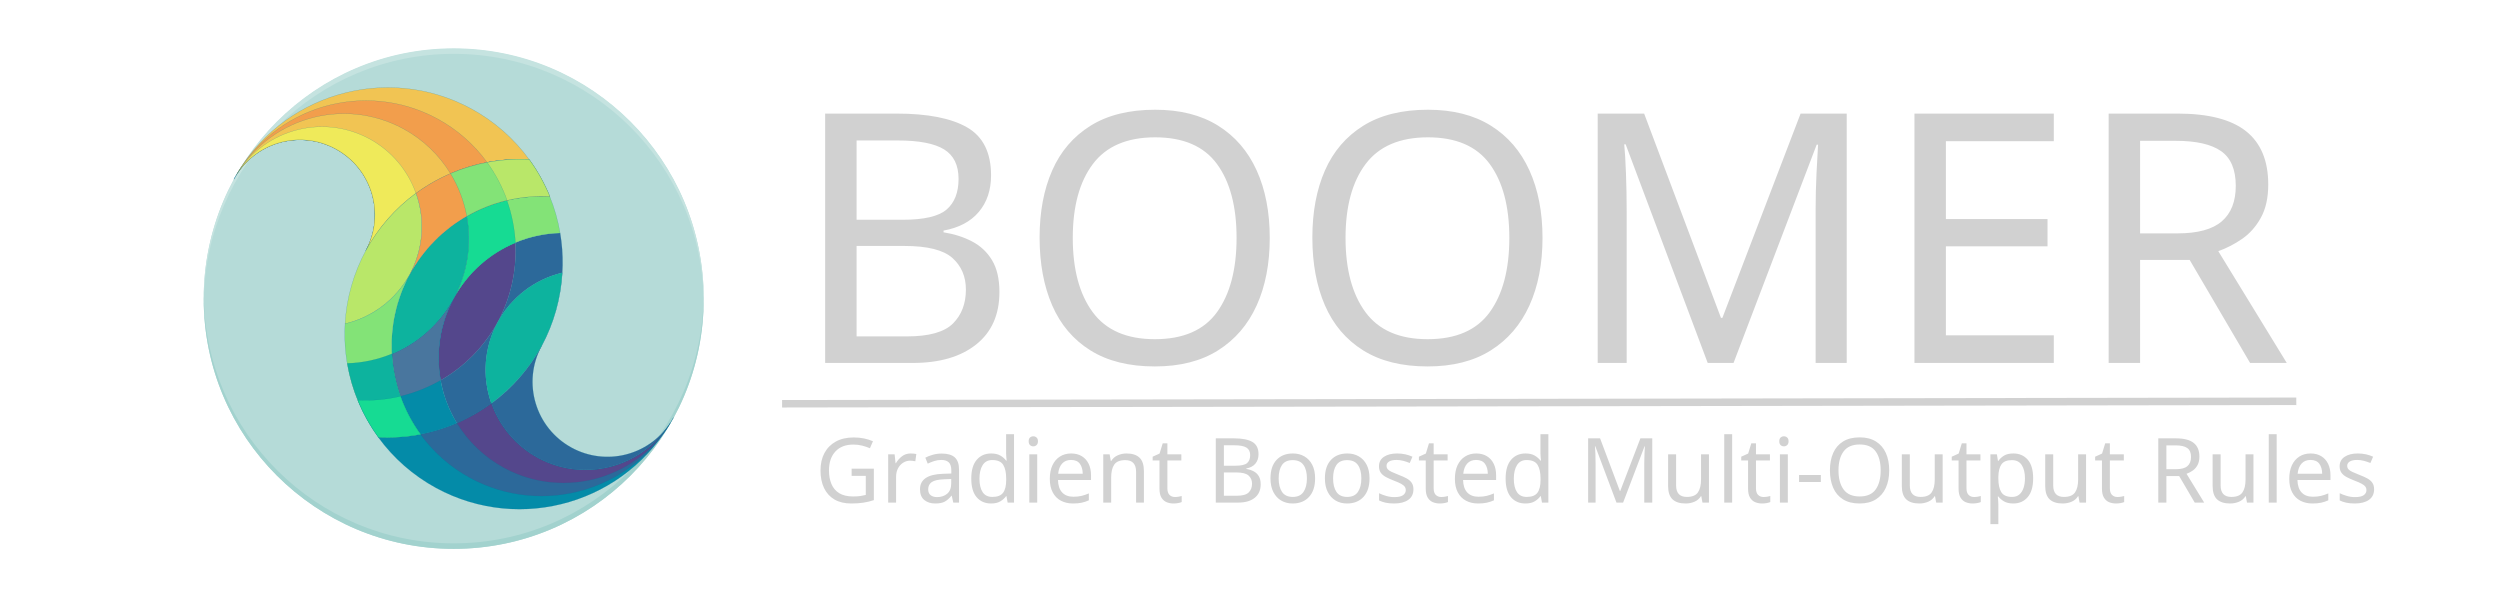
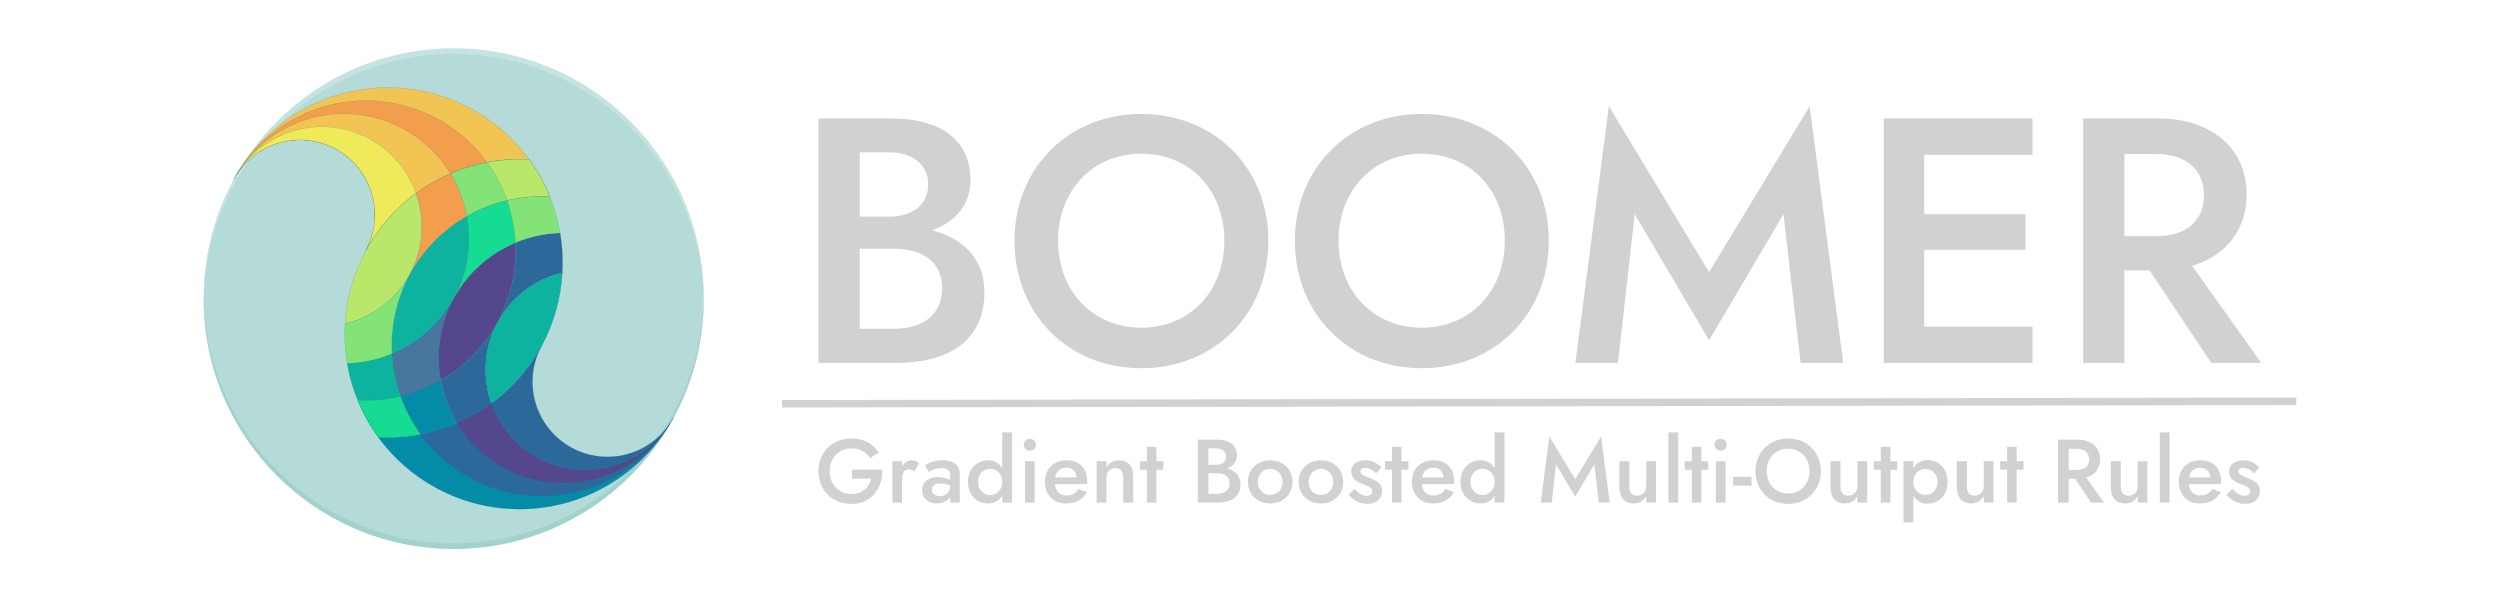
<svg xmlns="http://www.w3.org/2000/svg" width="500mm" height="119.437mm" viewBox="0 0 500 119.437" version="1.1" id="svg5">
  <defs id="defs2">
    <rect x="458.906" y="272.505" width="1698.591" height="85.345" id="rect5066" />
    <rect x="400" y="1.0220447e-10" width="1380" height="380" id="rect65287-3" />
  </defs>
  <g id="layer1" style="display:inline">
    <g id="g25590" transform="translate(-0.5291666,4.969088)">
      <g id="g1073" transform="translate(40.74049,9.668671)">
        <circle style="display:inline;fill:#b5dbd8;fill-opacity:1;stroke-width:5.536;stroke-linejoin:round" id="circle26197" cx="50" cy="50.1" r="50" transform="translate(0.5291666,-4.969088)" />
        <path id="path26297" style="display:inline;fill:#c5e3e0;fill-opacity:1;stroke-width:5.536;stroke-linejoin:round" d="M 99.99,50.819 A 50,50 0 0 0 50,1.1 50,50 0 0 0 0.021,50.55 50,50 0 0 1 0,50 50,50 0 0 1 50,0 50,50 0 0 1 100,50 50,50 0 0 1 99.99,50.819 Z" transform="translate(0.5291666,-4.969088)" />
        <path id="path848" style="display:inline;fill:#a2d2ce;fill-opacity:1;stroke-width:20.924;stroke-linejoin:round" d="M 377.914,186.258 A 188.976,188.976 0 0 1 188.977,374.174 188.976,188.976 0 0 1 0.078,187.275 188.976,188.976 0 0 0 0,189.354 188.976,188.976 0 0 0 188.977,378.33 188.976,188.976 0 0 0 377.953,189.354 a 188.976,188.976 0 0 0 -0.039,-3.096 z" transform="matrix(0.2645833,0,0,0.2645833,0.5291666,-4.969088)" />
        <g id="g72272" transform="rotate(28.49695,60.04864,48.55742)" style="display:inline;stroke:#006d93;stroke-width:0.05;stroke-miterlimit:4;stroke-dasharray:none;stroke-opacity:0.5">
          <g id="g5146" style="display:inline;stroke:#006d93;stroke-width:0.05;stroke-miterlimit:4;stroke-dasharray:none;stroke-opacity:0.5">
            <path id="path1166-3" style="display:inline;fill:#048ba8;fill-opacity:1;stroke:#006d93;stroke-width:0.189;stroke-linejoin:round;stroke-miterlimit:4;stroke-dasharray:none;stroke-opacity:0.5" d="m 377.953,188.977 a 75.591,75.591 0 0 1 -75.592,75.59 75.591,75.591 0 0 1 -50.424,-19.398 132.283,132.283 0 0 1 -63.074,63.248 132.283,132.283 0 0 0 56.807,12.844 132.283,132.283 0 0 0 132.283,-132.283 z" transform="scale(0.2645833)" />
            <path id="path1084-6" style="display:inline;fill:#2c699a;fill-opacity:1;stroke:#006d93;stroke-width:0.189;stroke-linejoin:round;stroke-miterlimit:4;stroke-dasharray:none;stroke-opacity:0.5" d="m 377.953,188.977 a 75.591,75.591 0 0 1 -75.592,75.59 75.591,75.591 0 0 1 -50.553,-19.516 132.283,132.283 0 0 1 -35.959,46.211 113.386,113.386 0 0 0 48.717,11.1 113.386,113.386 0 0 0 113.387,-113.385 z" transform="scale(0.2645833)" />
            <path id="path1408-7" style="display:inline;fill:#54478c;fill-opacity:1;stroke:#006d93;stroke-width:0.189;stroke-linejoin:round;stroke-miterlimit:4;stroke-dasharray:none;stroke-opacity:0.5" d="m 377.953,188.977 a 75.591,75.591 0 0 1 -75.592,75.59 75.591,75.591 0 0 1 -50.527,-19.492 132.283,132.283 0 0 1 -15.818,25.602 94.488,94.488 0 0 0 47.449,12.789 94.488,94.488 0 0 0 94.488,-94.488 z" transform="scale(0.2645833)" />
            <path id="path1512-2" style="display:inline;fill:#2c699a;fill-opacity:1;stroke:#006d93;stroke-width:0.189;stroke-linejoin:round;stroke-miterlimit:4;stroke-dasharray:none;stroke-opacity:0.5" d="m 264.566,188.977 a 132.283,132.283 0 0 1 -12.609,56.211 75.591,75.591 0 0 0 50.404,19.379 75.591,75.591 0 0 0 75.33,-70.252 56.693,56.693 0 0 1 -56.432,51.355 56.693,56.693 0 0 1 -56.693,-56.693 z" transform="scale(0.2645833)" />
          </g>
          <g id="g6558" style="display:inline;stroke:#006d93;stroke-width:0.05;stroke-miterlimit:4;stroke-dasharray:none;stroke-opacity:0.5">
            <path id="path1166" style="display:inline;fill:#f1c453;fill-opacity:1;stroke:#006d93;stroke-width:0.189;stroke-linejoin:round;stroke-miterlimit:4;stroke-dasharray:none;stroke-opacity:0.5" d="M 132.283,56.693 A 132.283,132.283 0 0 0 0,188.977 56.693,56.693 0 0 1 56.693,132.283 56.693,56.693 0 0 1 113.387,188.977 132.283,132.283 0 0 1 189.088,69.535 132.283,132.283 0 0 0 132.283,56.693 Z" transform="scale(0.2645833)" />
            <path id="path1084" style="display:inline;fill:#f29e4c;fill-opacity:1;stroke:#006d93;stroke-width:0.189;stroke-linejoin:round;stroke-miterlimit:4;stroke-dasharray:none;stroke-opacity:0.5" d="M 113.387,75.59 A 113.386,113.386 0 0 0 0,188.977 56.693,56.693 0 0 1 56.693,132.283 56.693,56.693 0 0 1 113.387,188.977 132.283,132.283 0 0 1 162.176,86.629 113.386,113.386 0 0 0 113.387,75.59 Z" transform="scale(0.2645833)" />
            <path id="path1408" style="display:inline;fill:#f1c453;fill-opacity:1;stroke:#006d93;stroke-width:0.189;stroke-linejoin:round;stroke-miterlimit:4;stroke-dasharray:none;stroke-opacity:0.5" d="M 94.488,94.488 A 94.488,94.488 0 0 0 0,188.977 56.693,56.693 0 0 1 56.693,132.283 56.693,56.693 0 0 1 113.387,188.977 132.283,132.283 0 0 1 141.938,107.277 94.488,94.488 0 0 0 94.488,94.488 Z" transform="scale(0.2645833)" />
            <path id="path1512" style="display:inline;fill:#efea5a;fill-opacity:1;stroke:#006d93;stroke-width:0.189;stroke-linejoin:round;stroke-miterlimit:4;stroke-dasharray:none;stroke-opacity:0.5" d="M 75.59,113.387 A 75.591,75.591 0 0 0 0,188.977 56.693,56.693 0 0 1 56.693,132.283 a 56.693,56.693 0 0 1 56.693,56.693 132.283,132.283 0 0 1 12.609,-56.211 75.591,75.591 0 0 0 -50.406,-19.379 z" transform="scale(0.2645833)" />
          </g>
          <g id="g3439" transform="translate(-51.90433,8.807472)" style="display:inline;stroke:#006d93;stroke-width:0.05;stroke-miterlimit:4;stroke-dasharray:none;stroke-opacity:0.5">
            <path id="circle5148-1" style="display:inline;fill:#2c699a;fill-opacity:1;stroke:#006d93;stroke-width:0.189;stroke-linejoin:round;stroke-miterlimit:4;stroke-dasharray:none;stroke-opacity:0.5" d="m 236.123,107.207 a 94.488,94.488 0 0 0 -26.229,22.557 113.386,113.386 0 0 1 16.877,59.213 75.591,75.591 0 0 1 25.041,-56.156 132.283,132.283 0 0 1 6.836,17.598 132.283,132.283 0 0 0 -22.525,-43.211 z m 22.525,43.211 a 132.283,132.283 0 0 1 0.291,0.965 132.283,132.283 0 0 0 -0.291,-0.965 z m 0.291,0.965 a 132.283,132.283 0 0 1 2.166,8.146 132.283,132.283 0 0 0 -2.166,-8.146 z m 2.166,8.146 a 132.283,132.283 0 0 1 0.455,2.141 132.283,132.283 0 0 0 -0.455,-2.141 z m 0.455,2.141 a 132.283,132.283 0 0 1 1.408,7.451 132.283,132.283 0 0 0 -1.408,-7.451 z m 1.408,7.451 a 132.283,132.283 0 0 1 0.43,3.395 132.283,132.283 0 0 0 -0.43,-3.395 z m 0.43,3.395 a 132.283,132.283 0 0 1 0.736,6.434 132.283,132.283 0 0 0 -0.736,-6.434 z m 0.736,6.434 a 132.283,132.283 0 0 1 0.432,10.031 132.283,132.283 0 0 0 -0.432,-10.031 z m 0.432,10.031 a 132.283,132.283 0 0 1 -0.432,10.002 132.283,132.283 0 0 0 0.432,-10.002 z m -0.432,10.002 a 132.283,132.283 0 0 1 -0.746,6.539 132.283,132.283 0 0 0 0.746,-6.539 z m -0.746,6.539 a 132.283,132.283 0 0 1 -0.42,3.305 132.283,132.283 0 0 0 0.42,-3.305 z m -0.42,3.305 a 132.283,132.283 0 0 1 -1.428,7.543 132.283,132.283 0 0 0 1.428,-7.543 z m -1.428,7.543 a 132.283,132.283 0 0 1 -0.428,2.012 132.283,132.283 0 0 0 0.428,-2.012 z m -0.428,2.012 a 132.283,132.283 0 0 1 -2.188,8.229 132.283,132.283 0 0 0 2.188,-8.229 z m -2.188,8.229 a 132.283,132.283 0 0 1 -0.273,0.9 132.283,132.283 0 0 0 0.273,-0.9 z m -0.273,0.9 a 132.283,132.283 0 0 1 -6.844,17.621 75.591,75.591 0 0 1 -25.037,-56.15 113.386,113.386 0 0 1 -16.906,59.174 94.488,94.488 0 0 0 26.256,22.588 132.283,132.283 0 0 0 22.531,-43.232 z m -49.002,-97.463 a 94.488,94.488 0 0 0 -5.912,8.252 94.488,94.488 0 0 1 5.912,-8.252 z m -6.414,9.125 a 94.488,94.488 0 0 0 -4.342,7.791 94.488,94.488 0 0 1 4.342,-7.791 z m -5.602,10.551 a 94.488,94.488 0 0 0 -2.676,6.406 94.488,94.488 0 0 1 2.676,-6.406 z m -3.822,9.723 a 94.488,94.488 0 0 0 -1.83,6.299 94.488,94.488 0 0 1 1.83,-6.299 z m -2.67,9.768 a 94.488,94.488 0 0 0 -1.166,6.807 94.488,94.488 0 0 1 1.166,-6.807 z m -1.602,9.846 a 94.488,94.488 0 0 0 -0.564,9.918 94.488,94.488 0 0 1 0.564,-9.918 z m -0.564,9.918 a 94.488,94.488 0 0 0 0.561,9.902 94.488,94.488 0 0 1 -0.561,-9.902 z m 1.006,12.988 a 94.488,94.488 0 0 0 1.154,6.752 94.488,94.488 0 0 1 -1.154,-6.752 z m 2.002,10.25 a 94.488,94.488 0 0 0 1.818,6.26 94.488,94.488 0 0 1 -1.818,-6.26 z m 2.977,9.609 a 94.488,94.488 0 0 0 2.646,6.344 94.488,94.488 0 0 1 -2.646,-6.344 z m 3.932,9.164 a 94.488,94.488 0 0 0 4.232,7.596 94.488,94.488 0 0 1 -4.232,-7.596 z m 4.846,8.662 a 94.488,94.488 0 0 0 5.881,8.219 94.488,94.488 0 0 1 -5.881,-8.219 z" transform="matrix(0.2645833,0,0,0.2645833,51.90433,-8.807472)" />
            <path id="circle5150-8" style="display:inline;fill:#54478c;fill-opacity:1;stroke:#006d93;stroke-width:0.189;stroke-linejoin:round;stroke-miterlimit:4;stroke-dasharray:none;stroke-opacity:0.5" d="m 209.877,129.73 a 94.488,94.488 0 0 0 -20.9,59.246 94.488,94.488 0 0 0 20.871,59.211 113.386,113.386 0 0 0 16.924,-59.207 113.386,113.386 0 0 0 -16.895,-59.25 z" transform="matrix(0.2645833,0,0,0.2645833,51.90433,-8.807472)" />
            <path id="path7774" style="display:inline;fill:#0db39e;fill-opacity:1;stroke:#006d93;stroke-width:0.189;stroke-linejoin:round;stroke-miterlimit:4;stroke-dasharray:none;stroke-opacity:0.5" d="m 251.812,132.82 a 75.591,75.591 0 0 0 -25.041,56.156 75.591,75.591 0 0 0 25.037,56.154 132.283,132.283 0 0 0 12.758,-56.15 132.283,132.283 0 0 0 -12.754,-56.16 z" transform="matrix(0.2645833,0,0,0.2645833,51.90433,-8.807472)" />
          </g>
          <g id="g5751" style="display:inline;stroke:#006d93;stroke-width:0.05;stroke-miterlimit:4;stroke-dasharray:none;stroke-opacity:0.5" transform="translate(-0.160197)">
            <path id="circle5148" style="display:inline;fill:#048ba8;fill-opacity:1;stroke:#006d93;stroke-width:0.05;stroke-linejoin:round;stroke-miterlimit:4;stroke-dasharray:none;stroke-opacity:0.5" d="M 50.16,50 A 25,25 0 0 1 44.607,65.672 30,30 0 0 0 57.283,77.09 35,35 0 0 0 62.63,71.63 25,25 0 0 1 50.16,50 Z m -9.826,3.065 a 30,30 0 0 0 0.158,1.132 30,30 0 0 1 -0.158,-1.132 z m 0.482,3.025 a 30,30 0 0 0 0.312,1.329 30,30 0 0 1 -0.312,-1.329 z m 0.787,2.968 a 30,30 0 0 0 0.455,1.365 30,30 0 0 1 -0.455,-1.365 z m 1.099,2.912 a 30,30 0 0 0 0.884,1.865 30,30 0 0 1 -0.884,-1.865 z" />
            <path id="circle5150" style="display:inline;fill:#49769e;fill-opacity:1;stroke:#006d93;stroke-width:0.05;stroke-linejoin:round;stroke-miterlimit:4;stroke-dasharray:none;stroke-opacity:0.5" d="m 50.16,50 a 25,25 0 0 1 -5.542,15.658 30,30 0 0 0 5.503,6.648 30,30 0 0 0 5.582,-6.68 25,25 0 0 1 -5.542,-15.626 z m -9.84,3.012 a 30,30 0 0 0 0.037,0.318 30,30 0 0 1 -0.037,-0.318 z m 0.465,3.006 a 30,30 0 0 0 0.089,0.425 30,30 0 0 1 -0.089,-0.425 z m 0.788,3.02 a 30,30 0 0 0 0.113,0.366 30,30 0 0 1 -0.113,-0.366 z m 1.136,3.025 a 30,30 0 0 0 0.2,0.428 30,30 0 0 1 -0.2,-0.428 z m 1.353,2.686 a 30,30 0 0 0 0.32,0.548 30,30 0 0 1 -0.32,-0.548 z" />
          </g>
          <g id="g2903" style="display:inline;stroke:#006d93;stroke-width:0.05;stroke-miterlimit:4;stroke-dasharray:none;stroke-opacity:0.5">
            <path id="path2899" style="display:inline;fill:#83e377;fill-opacity:1;stroke:#006d93;stroke-width:0.189;stroke-linejoin:round;stroke-miterlimit:4;stroke-dasharray:none;stroke-opacity:0.5" d="m 215.912,86.582 a 113.386,113.386 0 0 0 -47.928,43.162 94.488,94.488 0 0 1 20.992,59.232 94.488,94.488 0 0 1 47.137,-81.758 132.283,132.283 0 0 0 -20.201,-20.637 z m -51.451,49.502 a 113.386,113.386 0 0 0 -3.695,7.701 113.386,113.386 0 0 1 3.695,-7.701 z m -6.109,13.5 a 113.386,113.386 0 0 0 -1.713,5.131 113.386,113.386 0 0 1 1.713,-5.131 z m -3.52,11.369 a 113.386,113.386 0 0 0 -1.176,5.01 113.386,113.386 0 0 1 1.176,-5.01 z m -2.395,12.148 a 113.386,113.386 0 0 0 -0.6,4.293 113.386,113.386 0 0 1 0.6,-4.293 z" transform="scale(0.2645833)" />
            <path id="path2901" style="display:inline;fill:#16db93;fill-opacity:1;stroke:#006d93;stroke-width:0.189;stroke-linejoin:round;stroke-miterlimit:4;stroke-dasharray:none;stroke-opacity:0.5" d="m 188.881,104.623 a 113.386,113.386 0 0 0 -20.854,25.176 94.488,94.488 0 0 1 20.949,59.178 94.488,94.488 0 0 1 20.979,-59.104 113.386,113.386 0 0 0 -21.074,-25.25 z m -21.738,26.535 a 113.386,113.386 0 0 0 -1.184,2.027 113.386,113.386 0 0 1 1.184,-2.027 z m -5.566,10.598 a 113.386,113.386 0 0 0 -0.742,1.588 113.386,113.386 0 0 1 0.742,-1.588 z m -4.629,11.676 a 113.386,113.386 0 0 0 -0.41,1.328 113.386,113.386 0 0 1 0.41,-1.328 z m -3.062,11.182 a 113.386,113.386 0 0 0 -0.338,1.605 113.386,113.386 0 0 1 0.338,-1.605 z m -1.957,11.773 a 113.386,113.386 0 0 0 -0.141,1.209 113.386,113.386 0 0 1 0.141,-1.209 z" transform="scale(0.2645833)" />
          </g>
          <path id="circle5152-6" style="display:inline;fill:#0db39e;fill-opacity:1;stroke:#006d93;stroke-width:0.05;stroke-linejoin:round;stroke-miterlimit:4;stroke-dasharray:none;stroke-opacity:0.5" d="m 44.443,34.325 a 30,30 0 0 0 -4.443,15.676 30,30 0 0 0 4.444,15.676 25,25 0 0 0 5.556,-15.676 25,25 0 0 0 -5.557,-15.676 z" />
          <path id="path7530" style="display:inline;fill:#b9e769;fill-opacity:1;stroke:#006d93;stroke-width:0.05;stroke-linejoin:round;stroke-miterlimit:4;stroke-dasharray:none;stroke-opacity:0.5" d="M 33.35,35.111 A 35,35 0 0 0 30,50 35,35 0 0 0 33.34,64.869 20,20 0 0 0 40,50 20,20 0 0 0 33.35,35.111 Z" />
          <g id="g10285" style="stroke:#006d93;stroke-width:0.05;stroke-miterlimit:4;stroke-dasharray:none;stroke-opacity:0.5">
            <path id="path10120" style="display:inline;fill:#83e377;fill-opacity:1;stroke:#006d93;stroke-width:0.189;stroke-linejoin:round;stroke-miterlimit:4;stroke-dasharray:none;stroke-opacity:0.5" d="m 151.182,188.977 a 75.591,75.591 0 0 1 -25.217,56.078 132.283,132.283 0 0 0 63.127,63.361 132.283,132.283 0 0 0 27.008,-17.168 113.386,113.386 0 0 1 -64.918,-102.271 z" transform="scale(0.2645833)" />
            <path id="path9476" style="display:inline;fill:#0db39e;fill-opacity:1;stroke:#006d93;stroke-width:0.189;stroke-linejoin:round;stroke-miterlimit:4;stroke-dasharray:none;stroke-opacity:0.5" d="m 167.988,248.061 a 94.488,94.488 0 0 1 -26.262,22.504 132.283,132.283 0 0 0 47.365,37.852 132.283,132.283 0 0 0 27.008,-17.168 113.386,113.386 0 0 1 -48.111,-43.188 z" transform="scale(0.2645833)" />
            <path id="path9889" style="display:inline;fill:#16db93;fill-opacity:1;stroke:#006d93;stroke-width:0.189;stroke-linejoin:round;stroke-miterlimit:4;stroke-dasharray:none;stroke-opacity:0.5" d="m 188.963,273.186 a 113.386,113.386 0 0 1 -26.996,17.986 132.283,132.283 0 0 0 27.125,17.244 132.283,132.283 0 0 0 27.008,-17.168 113.386,113.386 0 0 1 -27.137,-18.062 z" transform="scale(0.2645833)" />
          </g>
          <g id="g10293" style="stroke:#006d93;stroke-width:0.05;stroke-miterlimit:4;stroke-dasharray:none;stroke-opacity:0.5">
            <path id="path10287" style="display:inline;fill:#f29e4c;fill-opacity:1;stroke:#006d93;stroke-width:0.189;stroke-linejoin:round;stroke-miterlimit:4;stroke-dasharray:none;stroke-opacity:0.5" d="m 189.107,69.527 a 132.283,132.283 0 0 0 -63.064,63.195 75.591,75.591 0 0 1 25.139,56.254 113.386,113.386 0 0 1 64.963,-102.293 132.283,132.283 0 0 0 -27.037,-17.156 z" transform="scale(0.2645833)" />
            <path id="path10289" style="display:inline;fill:#83e377;fill-opacity:1;stroke:#006d93;stroke-width:0.189;stroke-linejoin:round;stroke-miterlimit:4;stroke-dasharray:none;stroke-opacity:0.5" d="m 189.107,69.527 a 132.283,132.283 0 0 0 -47.266,37.711 94.488,94.488 0 0 1 26.238,22.5 113.386,113.386 0 0 1 48.064,-43.055 132.283,132.283 0 0 0 -27.037,-17.156 z" transform="scale(0.2645833)" />
            <path id="path10291" style="display:inline;fill:#b9e769;fill-opacity:1;stroke:#006d93;stroke-width:0.189;stroke-linejoin:round;stroke-miterlimit:4;stroke-dasharray:none;stroke-opacity:0.5" d="M 189.107,69.527 A 132.283,132.283 0 0 0 162.156,86.625 a 113.386,113.386 0 0 1 26.967,18.004 113.386,113.386 0 0 1 27.021,-17.945 132.283,132.283 0 0 0 -27.037,-17.156 z" transform="scale(0.2645833)" />
          </g>
        </g>
        <g aria-label="Gradient Boosted Multi-Label Classification Rules" transform="matrix(0.2645833,0,0,0.2645833,300.8204,1.058332)" id="text5064" style="font-size:50.667px;line-height:1.25;font-family:'Jost*';-inkscape-font-specification:'Jost*';letter-spacing:0px;word-spacing:0px;white-space:pre;shape-inside:url(#rect5066);display:inline;fill:#d1d1d1;stroke:none;fill-opacity:1">
-           <text xml:space="preserve" style="font-style:normal;font-variant:normal;font-weight:500;font-stretch:normal;font-size:68px;font-family:'Jost*';-inkscape-font-specification:'Jost* Medium';fill:#d1d1d1;fill-opacity:1;stroke:none;stroke-width:1.002;stroke-dasharray:none;stroke-opacity:1" x="-672.855" y="320.584" id="text2">
-             <tspan id="tspan2" x="-672.855" y="320.584" style="font-size:68px;stroke:none;fill:#d1d1d1;fill-opacity:1">Gradient Boosted Multi-Output Rules</tspan>
-           </text>
+           <path d="m -644.907,302.496 h 14.552 c -1.564,6.392 -6.392,11.628 -14.892,11.628 -9.384,0 -16.524,-6.936 -16.524,-17.34 0,-10.404 7.344,-17.204 16.524,-17.204 6.596,0 11.288,2.992 13.94,7.48 l 6.528,-4.352 c -4.216,-6.596 -11.152,-10.608 -20.468,-10.608 -14.348,0 -25.024,10.132 -25.024,24.684 0,14.552 10.472,24.82 24.888,24.82 15.232,0 23.732,-11.968 23.392,-25.908 h -22.916 z m 47.124,-5.372 3.604,-6.188 c -1.428,-1.632 -3.536,-2.38 -5.78,-2.38 -2.652,0 -5.304,1.7 -7.14,4.488 v -3.74 h -7.276 v 31.28 h 7.276 v -17.612 c 0,-4.488 1.496,-7.48 5.168,-7.48 1.768,0 2.788,0.544 4.148,1.632 z m 10.948,0.34 c 1.36,-1.02 5.1,-2.924 9.52,-2.924 3.876,0 6.664,1.36 6.664,5.168 v 3.808 c -1.972,-1.088 -4.964,-2.176 -9.044,-2.176 -7.752,0 -12.24,3.876 -12.24,9.928 0,6.392 5.032,9.996 10.948,9.996 4.012,0 8.364,-1.632 10.336,-4.964 v 4.284 h 7.208 v -22.304 c 0,-6.188 -5.508,-9.724 -13.124,-9.724 -5.848,0 -10.404,2.04 -13.26,3.74 z m 2.312,13.396 c 0,-2.924 1.972,-4.692 6.596,-4.692 2.652,0 5.032,0.476 7.276,1.496 v 0.476 c 0,4.76 -3.672,7.616 -8.024,7.616 -3.4,0 -5.848,-1.768 -5.848,-4.896 z m 27.268,-5.916 c 0,10.268 7.072,16.32 15.232,16.32 4.556,0 8.364,-2.108 10.676,-5.916 v 5.236 h 7.412 v -53.04 h -7.412 v 26.996 c -2.312,-3.808 -6.12,-5.916 -10.676,-5.916 -8.16,0 -15.232,5.984 -15.232,16.32 z m 7.616,0 c 0,-6.256 4.284,-9.928 9.384,-9.928 4.284,0 8.908,3.536 8.908,9.928 0,6.324 -4.624,9.928 -8.908,9.928 -5.1,0 -9.384,-3.672 -9.384,-9.928 z m 34.544,-28.084 c 0,2.516 2.108,4.488 4.624,4.488 2.584,0 4.692,-1.972 4.692,-4.488 0,-2.516 -2.108,-4.488 -4.692,-4.488 -2.516,0 -4.624,1.972 -4.624,4.488 z m 1.02,12.444 v 31.28 h 7.276 v -31.28 z m 31.008,31.96 c 7.208,0 12.376,-2.788 15.708,-8.5 l -6.392,-2.516 c -1.972,3.332 -4.964,4.964 -8.976,4.964 -5.1,0 -8.296,-3.06 -8.772,-8.568 h 24.344 c 0,-0.34 0.068,-1.224 0.068,-2.04 0,-9.996 -5.78,-15.98 -15.64,-15.98 -9.928,0 -16.32,6.46 -16.32,16.32 0,9.792 6.324,16.32 15.98,16.32 z m 0.272,-27.064 c 4.42,0 7.344,2.924 7.684,7.344 h -16.184 c 0.884,-4.76 3.808,-7.276 8.5,-7.344 z m 42.908,7.344 v 19.04 h 7.548 v -19.924 c 0,-7.48 -3.808,-12.036 -10.88,-12.036 -4.284,0 -7.412,1.836 -9.384,5.508 v -4.828 h -7.412 v 31.28 h 7.412 v -19.04 c 0,-4.284 2.72,-7.004 6.936,-7.004 3.944,0 5.78,2.448 5.78,7.004 z m 12.58,-12.24 v 6.46 h 5.304 v 24.82 h 7.208 v -24.82 h 5.236 v -6.46 h -5.236 v -10.88 h -7.208 v 10.88 z m 76.092,17.544 c 0,-6.664 -4.216,-10.472 -10.132,-12.104 4.624,-1.7 7.412,-5.032 7.412,-9.792 0,-8.092 -6.256,-11.968 -15.232,-11.968 h -14.348 v 47.6 h 15.164 c 10.064,0 17.136,-4.284 17.136,-13.736 z m -18.496,-27.268 c 4.42,0 7.548,2.312 7.548,6.256 0,4.012 -3.128,6.256 -7.548,6.256 h -5.78 v -12.512 z m -5.78,34.34 v -15.572 h 6.664 c 5.44,0 9.384,2.516 9.384,7.684 0,5.304 -3.944,7.888 -9.384,7.888 z m 29.852,-8.976 c 0,9.588 7.276,16.32 16.864,16.32 9.588,0 16.864,-6.732 16.864,-16.32 0,-9.656 -7.276,-16.32 -16.864,-16.32 -9.588,0 -16.864,6.664 -16.864,16.32 z m 7.548,0 c 0,-5.848 4.012,-9.86 9.316,-9.86 5.236,0 9.316,4.012 9.316,9.86 0,5.848 -4.08,9.86 -9.316,9.86 -5.304,0 -9.316,-4.012 -9.316,-9.86 z m 30.804,0 c 0,9.588 7.276,16.32 16.864,16.32 9.588,0 16.864,-6.732 16.864,-16.32 0,-9.656 -7.276,-16.32 -16.864,-16.32 -9.588,0 -16.864,6.664 -16.864,16.32 z m 7.548,0 c 0,-5.848 4.012,-9.86 9.316,-9.86 5.236,0 9.316,4.012 9.316,9.86 0,5.848 -4.08,9.86 -9.316,9.86 -5.304,0 -9.316,-4.012 -9.316,-9.86 z m 34.612,5.304 -4.284,4.352 c 2.72,3.536 7.48,6.936 14.008,6.936 6.8,0 11.152,-3.876 11.152,-9.792 0,-5.644 -4.352,-7.752 -9.588,-9.86 -3.808,-1.496 -6.8,-2.584 -6.8,-4.896 0,-1.768 1.564,-2.652 3.672,-2.652 3.06,0 6.12,1.768 8.16,4.148 l 4.08,-4.352 c -2.584,-3.128 -7.004,-5.508 -12.104,-5.508 -5.78,0 -10.744,2.856 -10.744,8.5 0,5.644 4.624,8.024 8.908,9.52 4.148,1.496 7.004,2.72 7.004,5.508 0,2.04 -1.564,3.332 -4.216,3.332 -3.196,0 -6.188,-1.836 -9.248,-5.236 z m 23.052,-20.944 v 6.46 h 5.304 v 24.82 h 7.208 v -24.82 h 5.236 v -6.46 h -5.236 v -10.88 h -7.208 v 10.88 z m 36.38,31.96 c 7.208,0 12.376,-2.788 15.708,-8.5 l -6.392,-2.516 c -1.972,3.332 -4.964,4.964 -8.976,4.964 -5.1,0 -8.296,-3.06 -8.772,-8.568 h 24.344 c 0,-0.34 0.068,-1.224 0.068,-2.04 0,-9.996 -5.78,-15.98 -15.64,-15.98 -9.928,0 -16.32,6.46 -16.32,16.32 0,9.792 6.324,16.32 15.98,16.32 z m 0.272,-27.064 c 4.42,0 7.344,2.924 7.684,7.344 h -16.184 c 0.884,-4.76 3.808,-7.276 8.5,-7.344 z m 20.4,10.744 c 0,10.268 7.072,16.32 15.232,16.32 4.556,0 8.364,-2.108 10.676,-5.916 v 5.236 h 7.412 v -53.04 h -7.412 v 26.996 c -2.312,-3.808 -6.12,-5.916 -10.676,-5.916 -8.16,0 -15.232,5.984 -15.232,16.32 z m 7.616,0 c 0,-6.256 4.284,-9.928 9.384,-9.928 4.284,0 8.908,3.536 8.908,9.928 0,6.324 -4.624,9.928 -8.908,9.928 -5.1,0 -9.384,-3.672 -9.384,-9.928 z m 64.668,-13.328 14.484,24.548 14.484,-24.548 3.332,28.968 h 8.296 l -6.528,-49.98 -19.584,32.3 -19.516,-32.3 -6.528,49.98 h 8.296 z m 55.42,16.728 v -19.04 h -7.548 v 19.856 c 0,7.48 3.876,12.104 10.88,12.104 4.352,0 7.412,-1.904 9.452,-5.508 v 4.828 h 7.344 v -31.28 h -7.344 v 19.04 c 0,4.216 -2.788,7.004 -6.936,7.004 -3.944,0 -5.848,-2.516 -5.848,-7.004 z m 29.512,-40.8 v 53.04 h 7.412 v -53.04 z m 12.376,21.76 v 6.46 h 5.304 v 24.82 h 7.208 v -24.82 h 5.236 v -6.46 h -5.236 v -10.88 h -7.208 v 10.88 z m 22.508,-12.444 c 0,2.516 2.108,4.488 4.624,4.488 2.584,0 4.692,-1.972 4.692,-4.488 0,-2.516 -2.108,-4.488 -4.692,-4.488 -2.516,0 -4.624,1.972 -4.624,4.488 z m 1.02,12.444 v 31.28 h 7.276 v -31.28 z m 13.056,18.428 h 13.94 v -6.596 h -13.94 z m 16.864,-10.948 c 0,14.212 10.404,24.82 24.684,24.82 14.348,0 24.752,-10.608 24.752,-24.82 0,-14.212 -10.54,-24.684 -24.752,-24.684 -14.076,0 -24.684,10.472 -24.684,24.684 z m 8.5,0 c 0,-9.792 6.732,-16.932 16.184,-16.932 9.588,0 16.184,7.14 16.184,16.932 0,9.792 -6.664,16.932 -16.184,16.932 -9.452,0 -16.184,-7.14 -16.184,-16.932 z m 55.76,11.56 v -19.04 h -7.548 v 19.856 c 0,7.48 3.876,12.104 10.88,12.104 4.352,0 7.412,-1.904 9.452,-5.508 v 4.828 h 7.344 v -31.28 h -7.344 v 19.04 c 0,4.216 -2.788,7.004 -6.936,7.004 -3.944,0 -5.848,-2.516 -5.848,-7.004 z m 25.16,-19.04 v 6.46 h 5.304 v 24.82 h 7.208 v -24.82 h 5.236 v -6.46 h -5.236 v -10.88 h -7.208 v 10.88 z m 29.92,46.24 v -20.196 c 2.244,3.876 5.984,6.052 10.676,6.052 8.16,0 15.232,-5.984 15.232,-16.456 0,-10.472 -7.072,-16.524 -15.232,-16.524 -4.692,0 -8.432,2.244 -10.676,6.12 v -5.236 h -7.412 v 46.24 z m 18.292,-30.6 c 0,6.256 -4.284,9.792 -9.384,9.792 -4.284,0 -8.908,-3.468 -8.908,-9.792 0,-6.392 4.624,-9.792 8.908,-9.792 5.1,0 9.384,3.536 9.384,9.792 z m 22.168,3.4 v -19.04 h -7.548 v 19.856 c 0,7.48 3.876,12.104 10.88,12.104 4.352,0 7.412,-1.904 9.452,-5.508 v 4.828 h 7.344 v -31.28 h -7.344 v 19.04 c 0,4.216 -2.788,7.004 -6.936,7.004 -3.944,0 -5.848,-2.516 -5.848,-7.004 z m 25.16,-19.04 v 6.46 h 5.304 v 24.82 h 7.208 v -24.82 h 5.236 v -6.46 h -5.236 v -10.88 h -7.208 v 10.88 z m 43.792,-16.32 v 47.6 h 8.024 v -18.02 h 4.896 l 12.036,18.02 h 9.724 l -13.464,-18.904 c 6.596,-1.972 10.608,-7.004 10.608,-13.94 0,-8.908 -6.8,-14.756 -17.136,-14.756 z m 14.348,6.936 c 5.508,0 9.18,2.924 9.18,8.024 0,5.1 -3.672,7.956 -9.18,7.956 h -6.324 v -15.98 z m 33.048,28.424 v -19.04 h -7.548 v 19.856 c 0,7.48 3.876,12.104 10.88,12.104 4.352,0 7.412,-1.904 9.452,-5.508 v 4.828 h 7.344 v -31.28 h -7.344 v 19.04 c 0,4.216 -2.788,7.004 -6.936,7.004 -3.944,0 -5.848,-2.516 -5.848,-7.004 z m 29.512,-40.8 v 53.04 h 7.412 v -53.04 z m 30.328,53.72 c 7.208,0 12.376,-2.788 15.708,-8.5 l -6.392,-2.516 c -1.972,3.332 -4.964,4.964 -8.976,4.964 -5.1,0 -8.296,-3.06 -8.772,-8.568 h 24.344 c 0,-0.34 0.068,-1.224 0.068,-2.04 0,-9.996 -5.78,-15.98 -15.64,-15.98 -9.928,0 -16.32,6.46 -16.32,16.32 0,9.792 6.324,16.32 15.98,16.32 z m 0.272,-27.064 c 4.42,0 7.344,2.924 7.684,7.344 h -16.184 c 0.884,-4.76 3.808,-7.276 8.5,-7.344 z m 24.208,16.048 -4.284,4.352 c 2.72,3.536 7.48,6.936 14.008,6.936 6.8,0 11.152,-3.876 11.152,-9.792 0,-5.644 -4.352,-7.752 -9.588,-9.86 -3.808,-1.496 -6.8,-2.584 -6.8,-4.896 0,-1.768 1.564,-2.652 3.672,-2.652 3.06,0 6.12,1.768 8.16,4.148 l 4.08,-4.352 c -2.584,-3.128 -7.004,-5.508 -12.104,-5.508 -5.78,0 -10.744,2.856 -10.744,8.5 0,5.644 4.624,8.024 8.908,9.52 4.148,1.496 7.004,2.72 7.004,5.508 0,2.04 -1.564,3.332 -4.216,3.332 -3.196,0 -6.188,-1.836 -9.248,-5.236 z" id="text2" style="font-weight:500;font-size:68px;-inkscape-font-specification:'Jost* Medium';stroke-width:1.002" aria-label="Gradient Boosted Multi-Output Rules" />
        </g>
        <path style="fill:none;stroke:#d1d1d1;stroke-width:1.5;stroke-linecap:butt;stroke-linejoin:miter;stroke-miterlimit:4;stroke-dasharray:none;stroke-opacity:1" d="M 116.207,66.114 419.047,65.617" id="path25487" />
        <g aria-label="BOOMER" transform="matrix(0.2645833,0,0,0.2645833,12.20996,-2.512863)" id="text65285" style="font-size:264px;line-height:1.25;font-family:'Jost*';-inkscape-font-specification:'Jost*';letter-spacing:0px;word-spacing:0px;white-space:pre;shape-inside:url(#rect65287-3);display:inline;fill:#d1d1d1;stroke:none;fill-opacity:1">
-           <text xml:space="preserve" style="font-style:normal;font-variant:normal;font-weight:normal;font-stretch:normal;font-family:'Jost*';-inkscape-font-specification:'Jost*';fill:#d1d1d1;fill-opacity:1;stroke:none" x="400" y="228.528" id="text1">
-             <tspan id="tspan1" x="400" y="228.528" style="font-style:normal;font-variant:normal;font-weight:500;font-stretch:normal;font-family:'Jost*';-inkscape-font-specification:'Jost* Medium';fill:#d1d1d1;fill-opacity:1;stroke:none">BOOMER</tspan>
-           </text>
+           <path style="font-weight:500;-inkscape-font-specification:'Jost* Medium'" d="m 545.992,175.2 c 0,-25.872 -16.368,-40.656 -39.336,-46.992 17.952,-6.6 28.776,-19.536 28.776,-38.016 0,-31.416 -24.288,-46.464 -59.136,-46.464 H 420.592 V 228.528 h 58.872 c 39.072,0 66.528,-16.632 66.528,-53.328 z M 474.184,69.336 c 17.16,0 29.304,8.976 29.304,24.288 0,15.576 -12.144,24.288 -29.304,24.288 h -22.44 V 69.336 Z m -22.44,133.32 v -60.456 h 25.872 c 21.12,0 36.432,9.768 36.432,29.832 0,20.592 -15.312,30.624 -36.432,30.624 z m 116.952,-66.528 c 0,55.176 40.392,96.36 95.832,96.36 55.704,0 96.096,-41.184 96.096,-96.36 0,-55.176 -40.92,-95.832 -96.096,-95.832 -54.648,0 -95.832,40.656 -95.832,95.832 z m 33,0 c 0,-38.016 26.136,-65.736 62.832,-65.736 37.224,0 62.832,27.72 62.832,65.736 0,38.016 -25.872,65.736 -62.832,65.736 -36.696,0 -62.832,-27.72 -62.832,-65.736 z m 178.992,0 c 0,55.176 40.392,96.36 95.832,96.36 55.704,0 96.096,-41.184 96.096,-96.36 0,-55.176 -40.92,-95.832 -96.096,-95.832 -54.648,0 -95.832,40.656 -95.832,95.832 z m 33,0 c 0,-38.016 26.136,-65.736 62.832,-65.736 37.224,0 62.832,27.72 62.832,65.736 0,38.016 -25.872,65.736 -62.832,65.736 -36.696,0 -62.832,-27.72 -62.832,-65.736 z m 223.872,-20.064 56.232,95.304 56.232,-95.304 12.936,112.464 h 32.208 l -25.344,-194.04 -76.032,125.4 -75.768,-125.4 -25.344,194.04 h 32.208 z M 1225.792,43.728 V 228.528 h 112.464 v -27.456 h -81.84 v -58.08 h 76.56 v -26.928 h -76.56 V 71.184 h 81.84 v -27.456 z m 150.744,0 V 228.528 h 31.152 v -69.96 h 19.008 l 46.728,69.96 h 37.752 l -52.272,-73.392 c 25.608,-7.656 41.184,-27.192 41.184,-54.12 0,-34.584 -26.4,-57.288 -66.528,-57.288 z m 55.704,26.928 c 21.384,0 35.64,11.352 35.64,31.152 0,19.8 -14.256,30.888 -35.64,30.888 h -24.552 V 70.656 Z" id="text1" aria-label="BOOMER" />
        </g>
      </g>
    </g>
  </g>
</svg>
